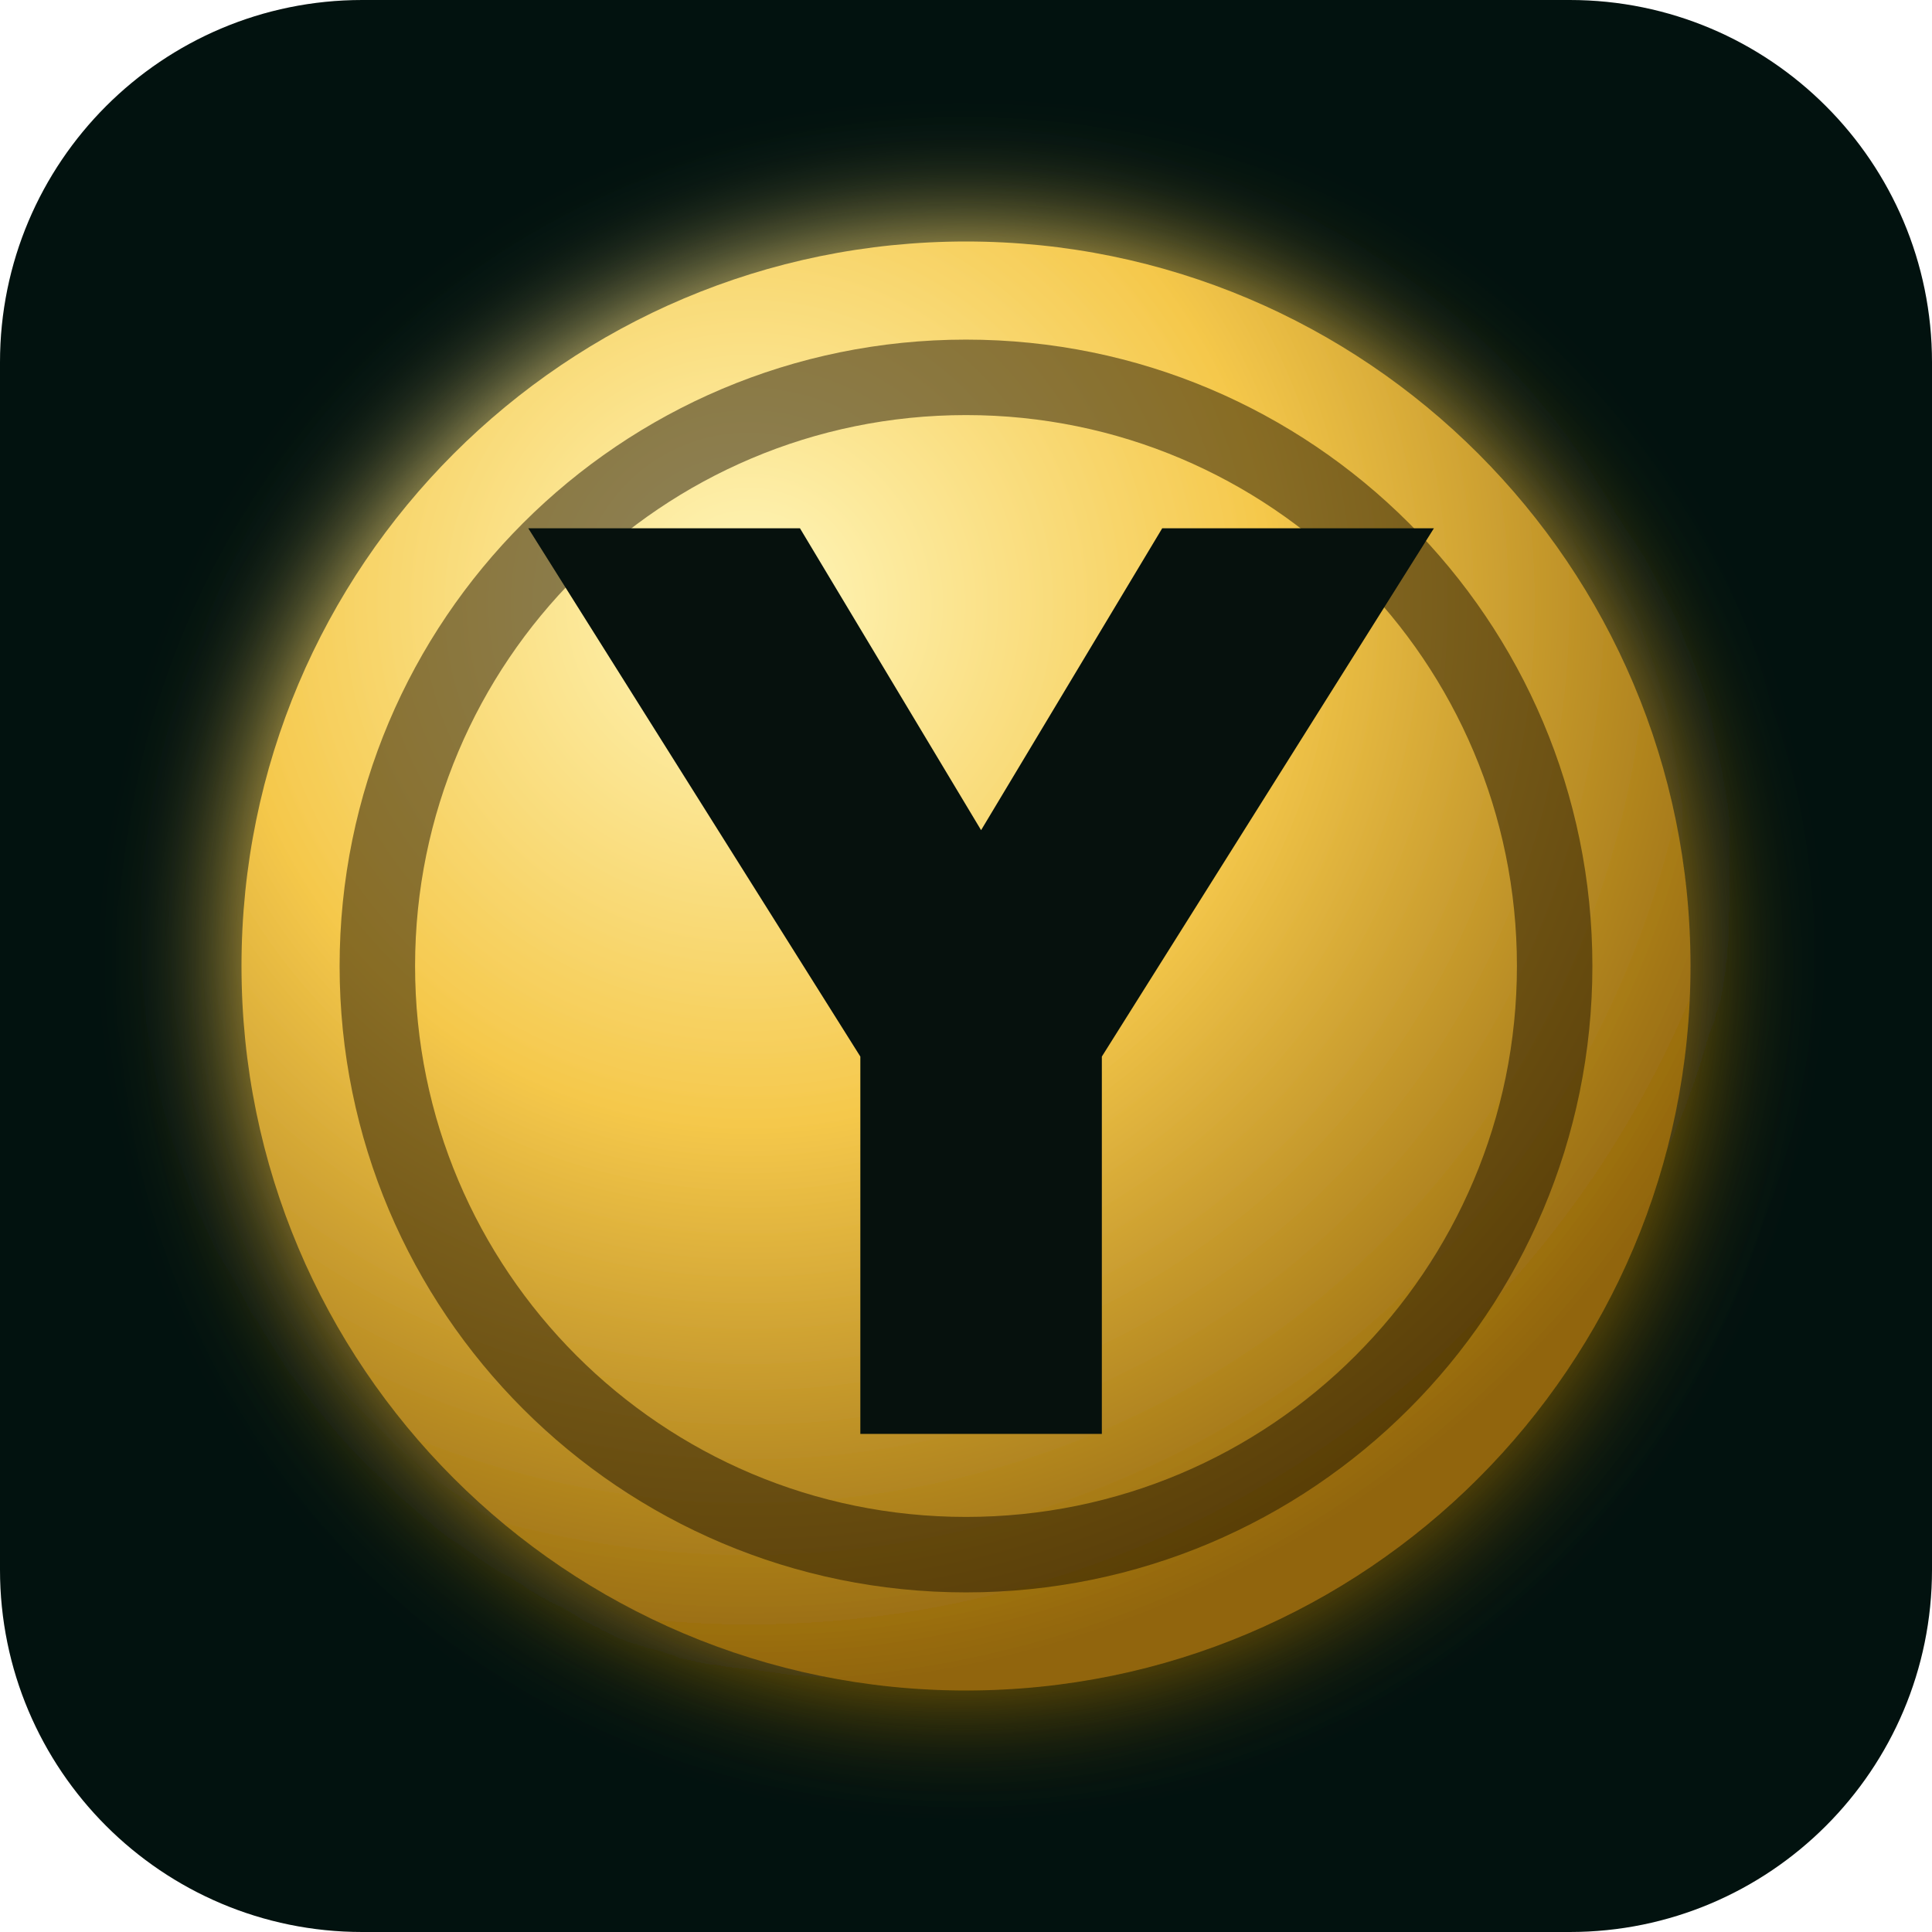
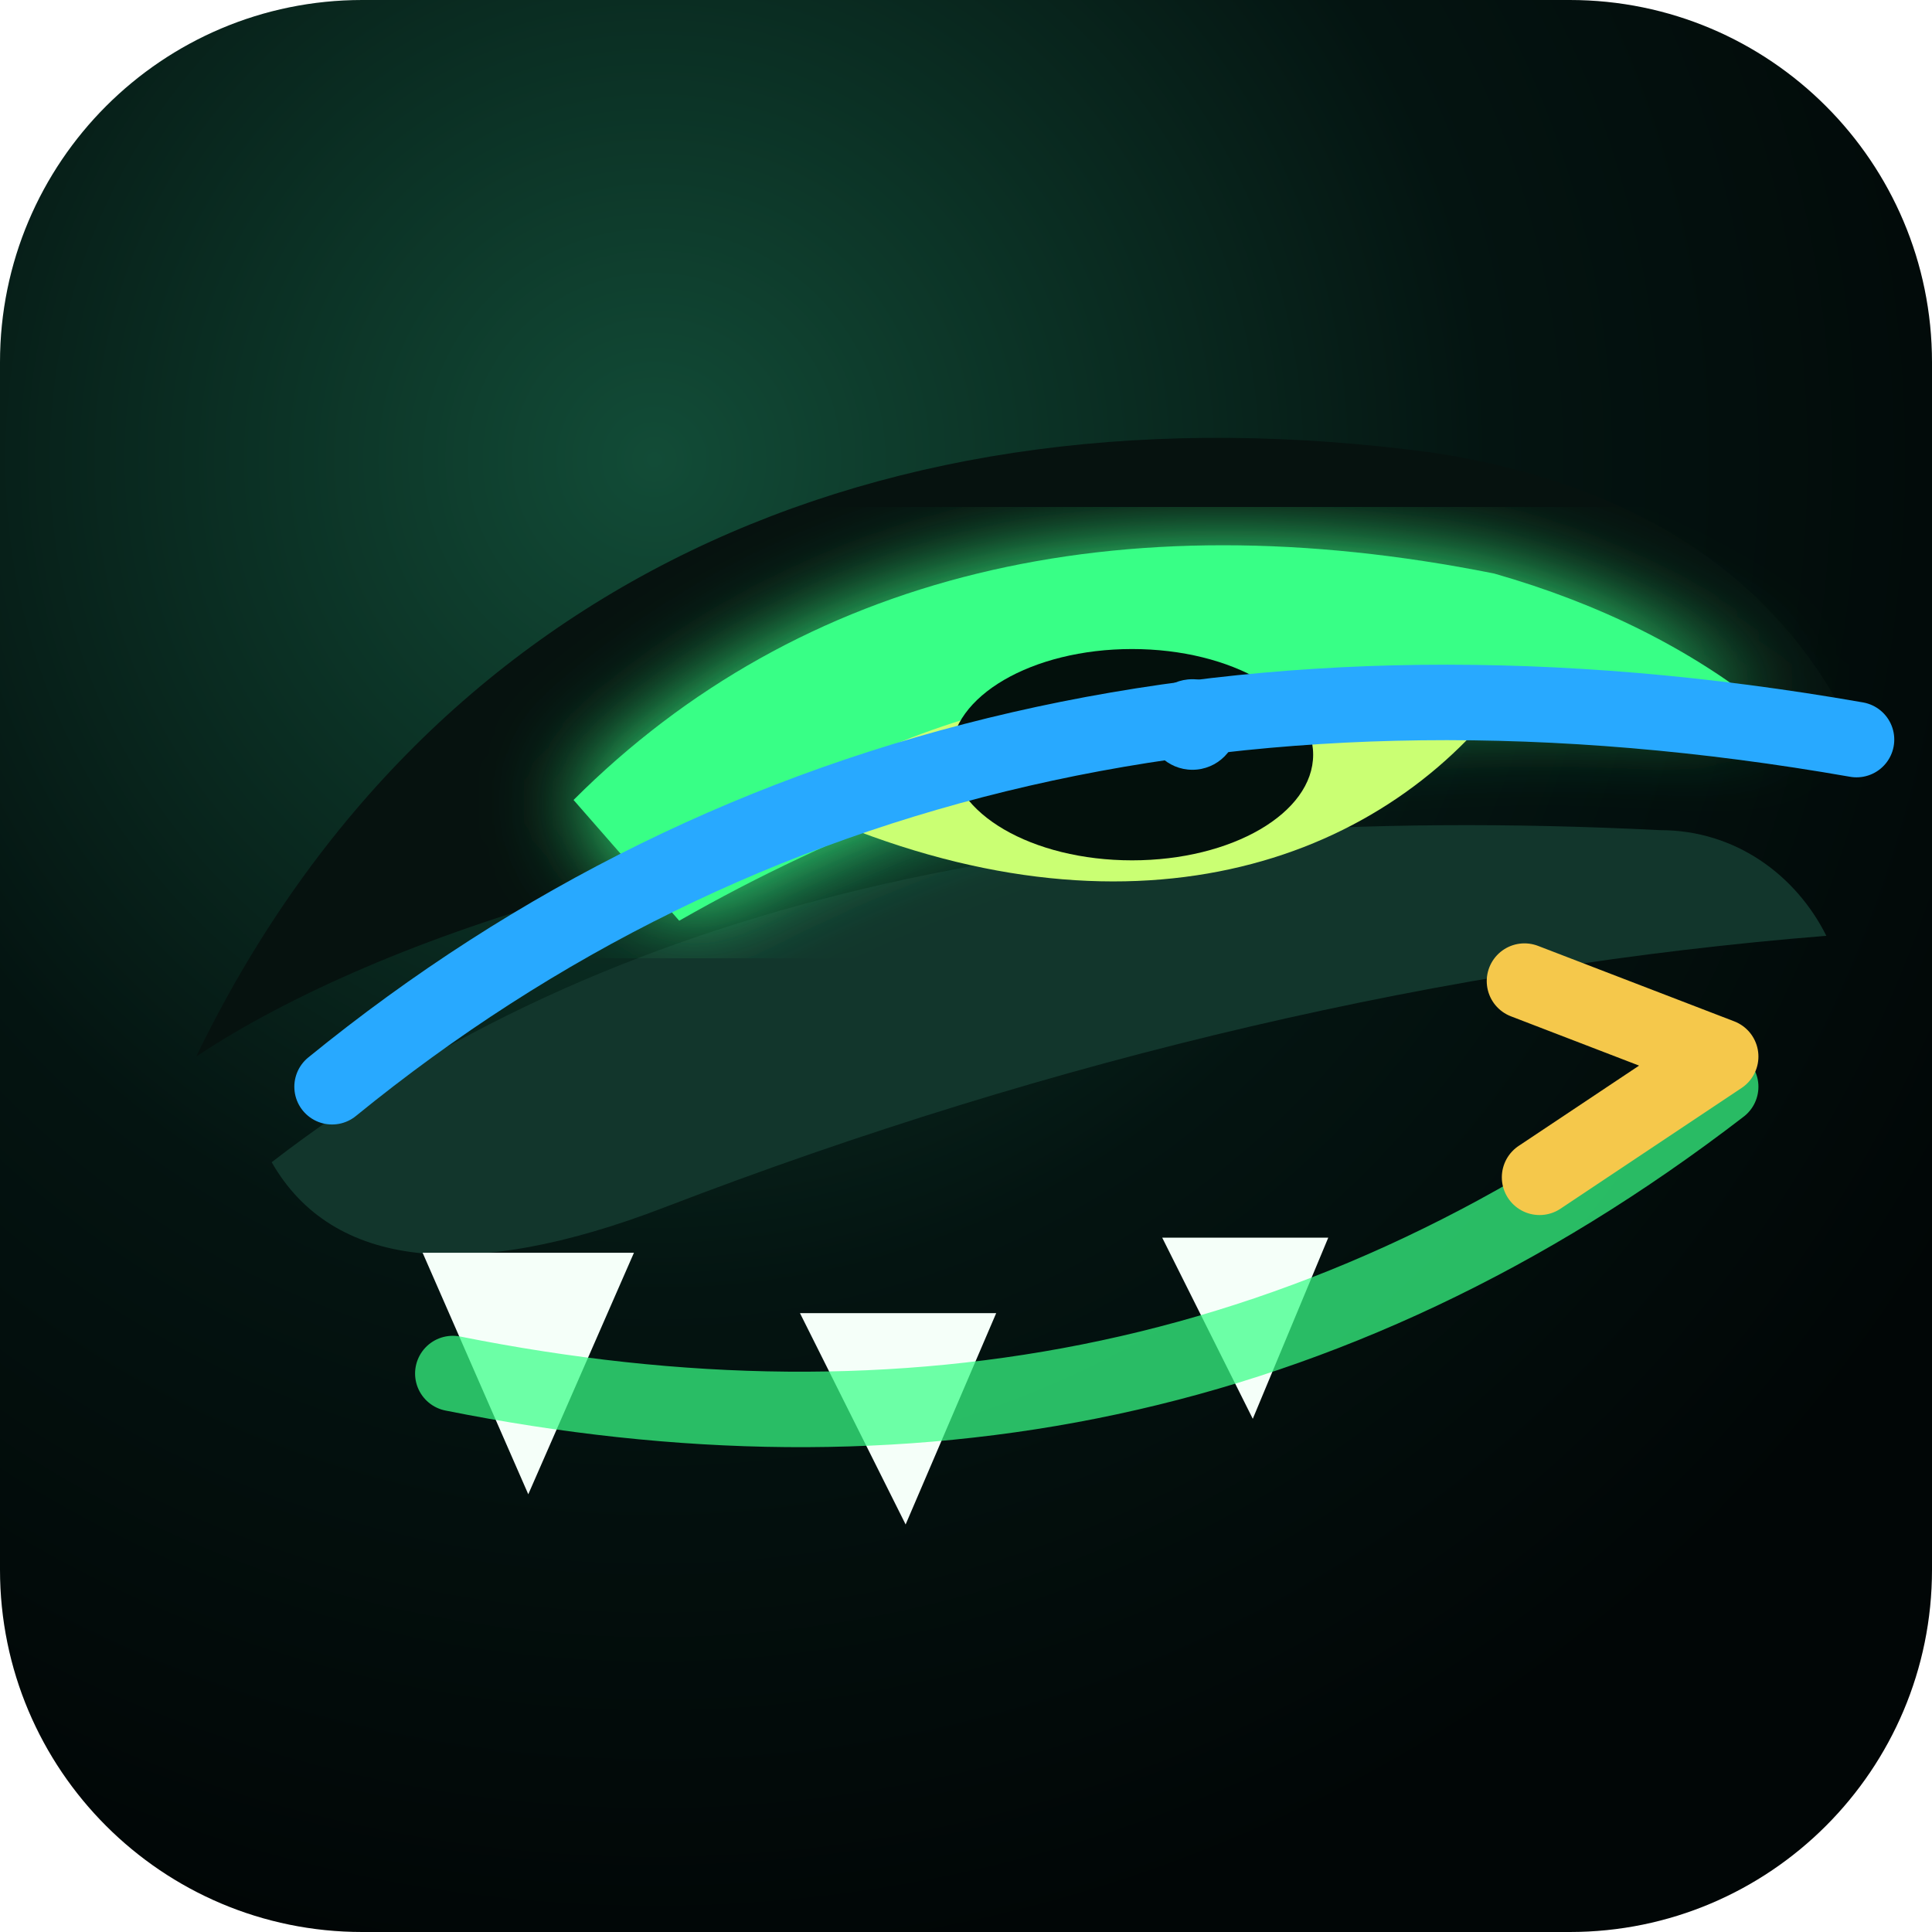
- <svg xmlns="http://www.w3.org/2000/svg" viewBox="0 0 128 128" role="img" aria-label="YAPGATOR Y coin">
+ <svg xmlns="http://www.w3.org/2000/svg" viewBox="0 0 128 128" role="img" aria-label="YAPGATOR gator eye emblem">
  <defs>
-     <radialGradient id="gold" cx="35%" cy="25%" r="75%">
-       <stop offset="0" stop-color="#fff7bd" />
-       <stop offset="0.48" stop-color="#f5c84b" />
-       <stop offset="1" stop-color="#91650a" />
+     <radialGradient id="bg" cx="34%" cy="24%" r="78%">
+       <stop offset="0" stop-color="#124c37" />
+       <stop offset="0.55" stop-color="#041411" />
+       <stop offset="1" stop-color="#010606" />
    </radialGradient>
    <filter id="glow">
-       <feGaussianBlur stdDeviation="4" result="blur" />
+       <feGaussianBlur stdDeviation="3" result="blur" />
      <feMerge>
        <feMergeNode in="blur" />
        <feMergeNode in="SourceGraphic" />
      </feMerge>
    </filter>
  </defs>
-   <rect width="128" height="128" rx="24" fill="#02120f" />
-   <circle cx="64" cy="64" r="48" fill="url(#gold)" filter="url(#glow)" />
-   <circle cx="64" cy="64" r="39" fill="none" stroke="#1b1200" stroke-width="5" opacity="0.5" />
-   <path d="M35 35h18l12 20 12-20h18L73 70v25H57V70L35 35Z" fill="#06110d" />
+   <rect width="128" height="128" rx="24" fill="url(#bg)" />
+   <path d="M13 70c15-31 45-45 82-40 13 2 23 8 28 19-13-5-28-5-44-1L39 59C28 62 19 66 13 70Z" fill="#06120f" />
+   <path d="M18 77c22-17 52-24 92-22 5 0 9 3 11 7-25 2-51 8-77 18-13 5-22 4-26-3Z" fill="#12362c" />
+   <path d="M38 53c15-15 36-20 61-15 7 2 13 5 18 9-27-3-51 2-72 14l-7-8Z" fill="#37ff86" filter="url(#glow)" />
+   <path d="M52 53c13-8 30-10 47-6-9 11-26 16-47 6Z" fill="#caff73" />
+   <ellipse cx="75" cy="50" rx="12" ry="7" fill="#03100c" />
+   <circle cx="79" cy="48" r="3" fill="#28a9ff" />
+   <path d="M28 83h14l-7 16Zm25 4h13l-6 14Zm24-5h11l-5 12Z" fill="#f5fff9" />
+   <path d="M22 72c27-22 61-30 101-23" fill="none" stroke="#28a9ff" stroke-width="5" stroke-linecap="round" />
+   <path d="M30 91c30 6 58 1 84-19" fill="none" stroke="#37ff86" stroke-width="5" stroke-linecap="round" opacity=".72" />
+   <path d="M101 65l13 5-12 8" fill="none" stroke="#f5c84b" stroke-width="5" stroke-linecap="round" stroke-linejoin="round" />
</svg>
